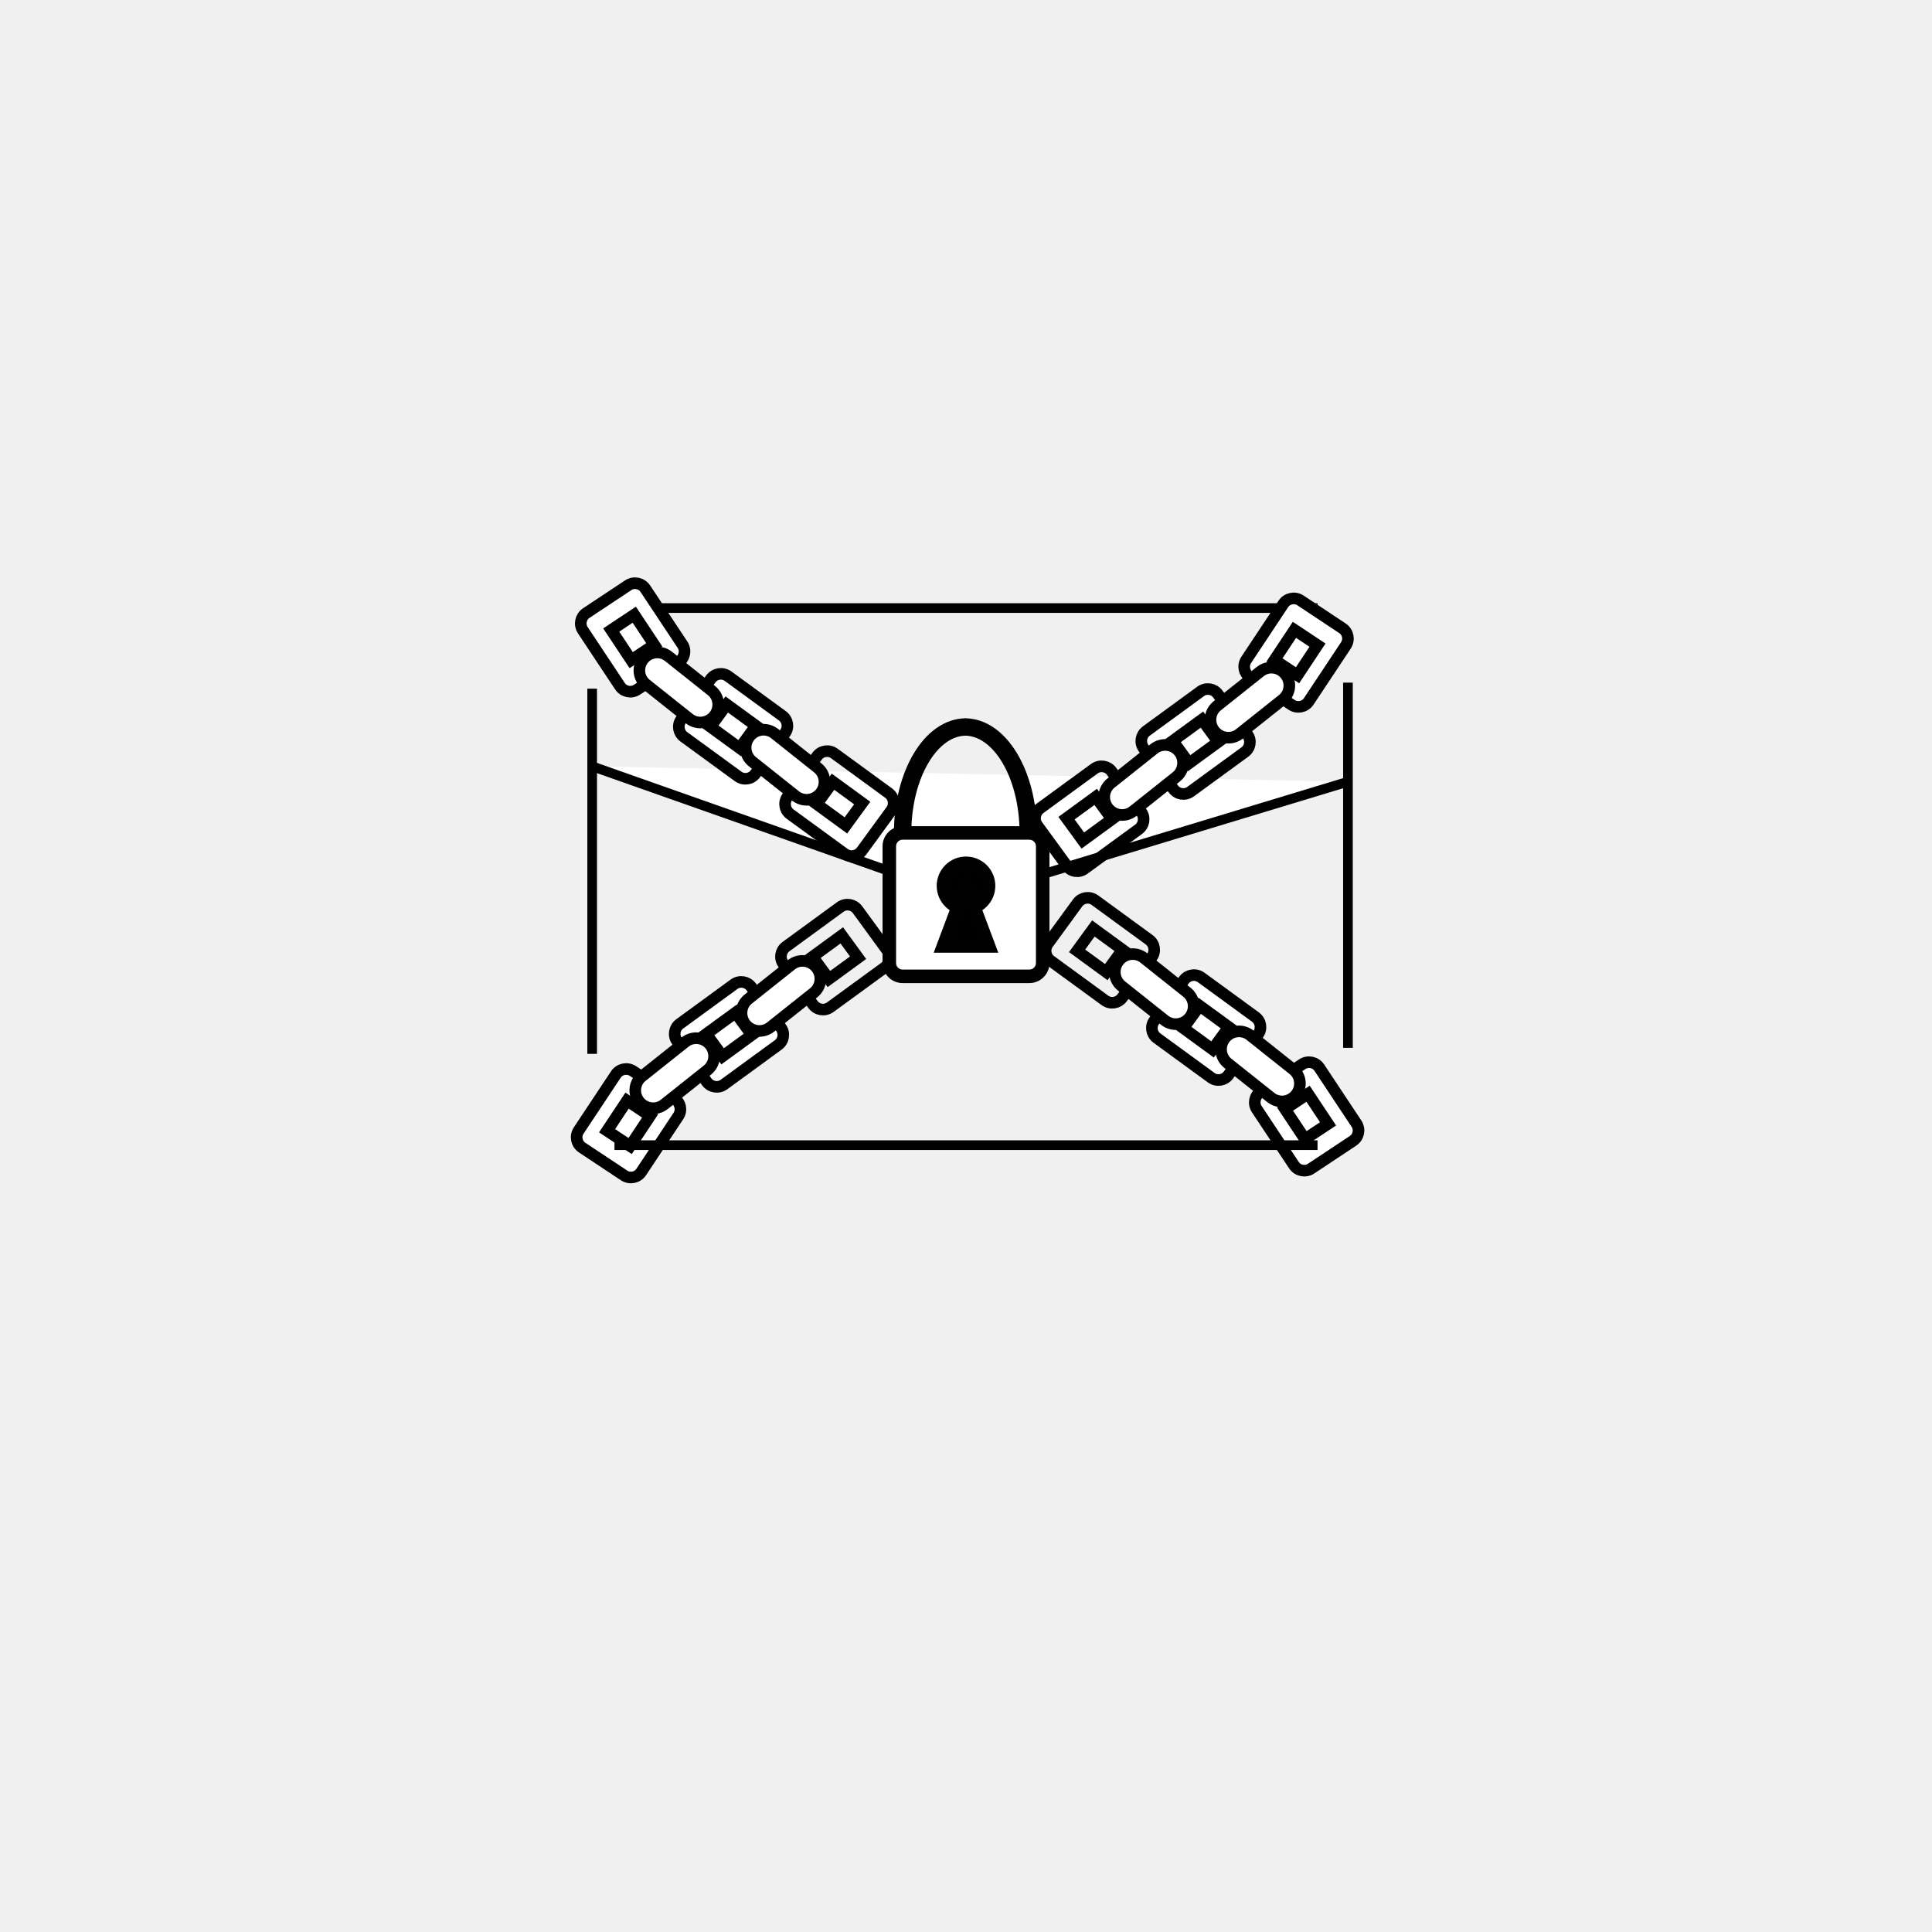
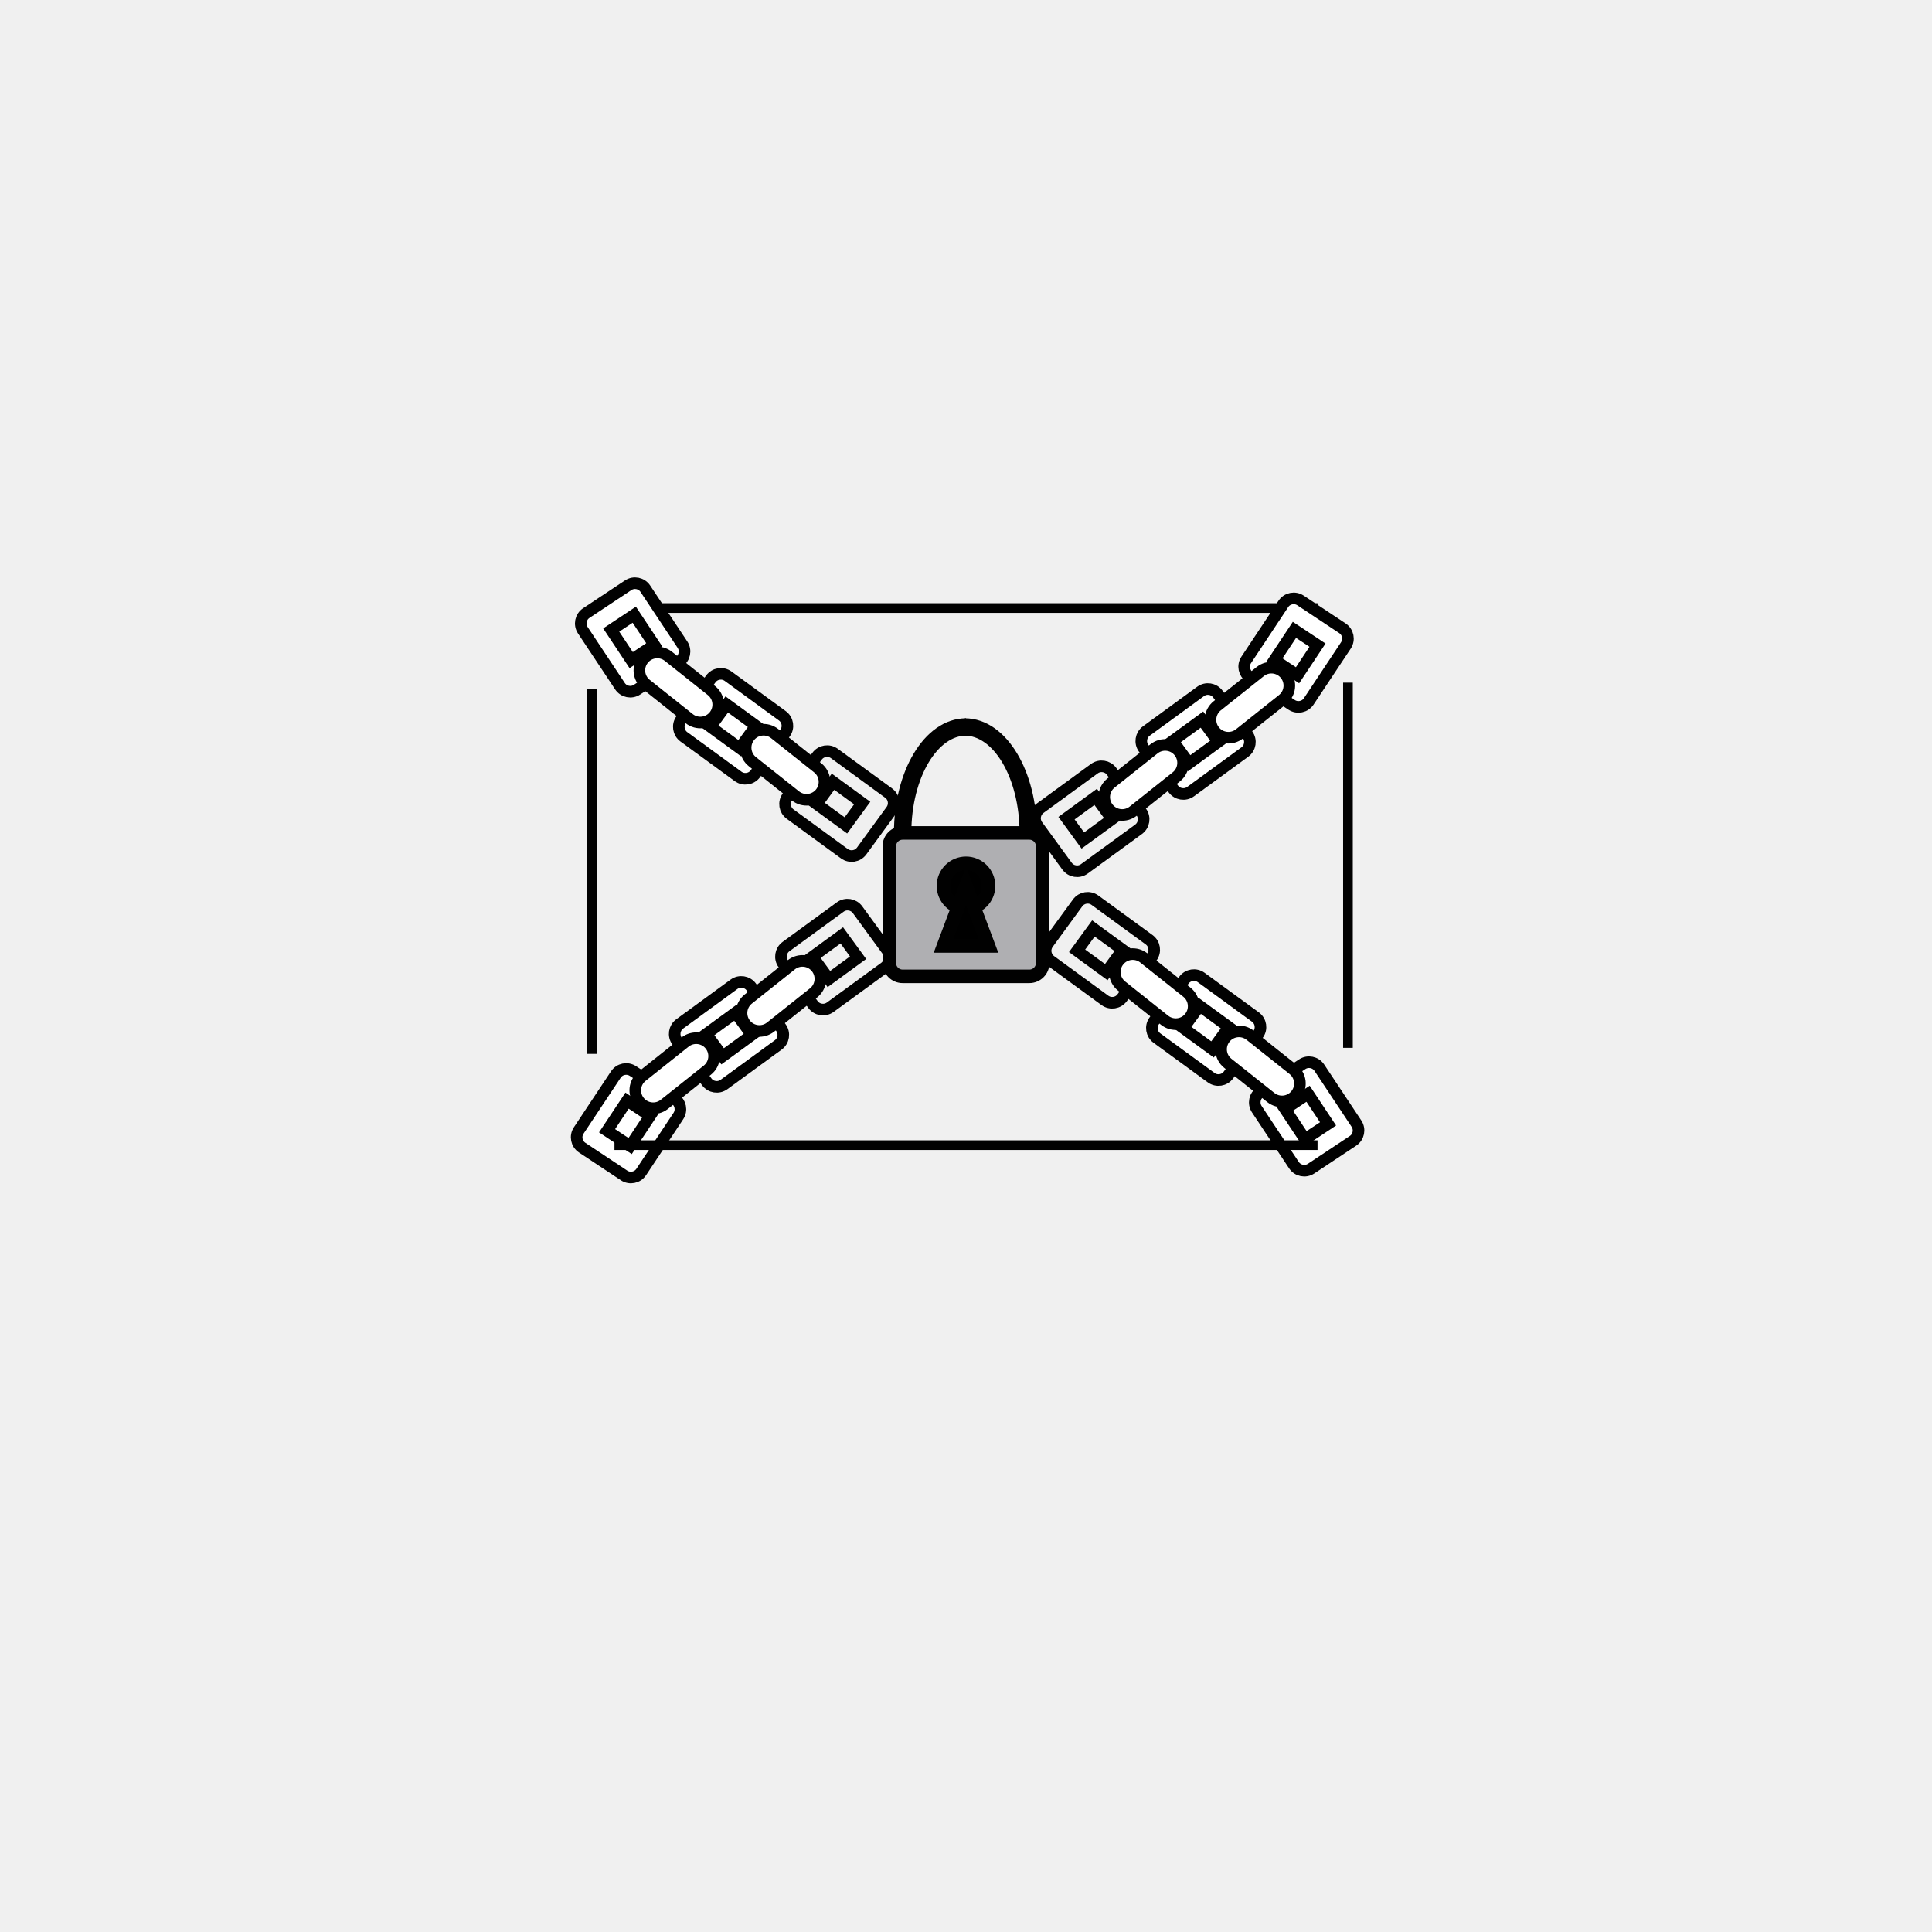
<svg xmlns="http://www.w3.org/2000/svg" version="1.1" id="Layer_2" x="0px" y="0px" width="1000px" height="1000px" viewBox="0 0 1000 1000" style="enable-background:new 0 0 1000 1000;" xml:space="preserve">
  <style type="text/css">

	.st0{fill:#FFFFFF;stroke:#010101;stroke-width:7;stroke-miterlimit:10;}
	.st1{fill:none;stroke:#010101;stroke-width:9;stroke-miterlimit:10;}
	.st2{fill:#FFFFFF;stroke:#010101;stroke-width:6;stroke-miterlimit:10;}
	.st3{font-family:'MyriadPro-Regular';}
	.st4{display:none;enable-background:new    ;}
	.st5{fill:#FFFFFF;stroke:#010101;stroke-width:5;stroke-miterlimit:10;}
- 	.st6{font-size:72;}
- 	.st7{stroke:#010101;stroke-width:7;stroke-miterlimit:10;}
- 	.st8{fill:none;stroke:#010101;stroke-width:6;stroke-miterlimit:10;}
+ 	.st6{fill:#AFAFB2;stroke:#010101;stroke-width:7;stroke-miterlimit:10;}
+ 	.st7{font-size:72;}
+ 	.st8{display:none;fill:#FFFFFF;stroke:#010101;stroke-width:5;stroke-miterlimit:10;}
+ 	.st9{stroke:#010101;stroke-width:7;stroke-miterlimit:10;}
+ 	.st10{fill:none;stroke:#010101;stroke-width:6;stroke-miterlimit:10;}

</style>
-   <text transform="matrix(1 0 0 1 461.9832 703.8977)" class="st4 st3 st6">3X</text>
+   <text transform="matrix(1 0 0 1 461.9832 703.8977)" class="st4 st3 st7">3X</text>
  <line class="st5" x1="318.047" y1="314.726" x2="681.952" y2="314.726" />
-   <polyline class="st5" points="306.5,396.644 499.421,464.705 697.696,404.615 " />
+   <polyline class="st8" points="306.5,396.644 499.421,464.705 697.696,404.615 " />
  <line class="st5" x1="306.5" y1="356.453" x2="306.5" y2="545.473" />
  <line class="st5" x1="697.696" y1="353.334" x2="697.696" y2="542.352" />
-   <path class="st0" d="M539.698,498.44c0,3.813-3.091,6.903-6.903,6.903h-65.59c-3.813,0-6.903-3.091-6.903-6.903v-60.411  c0-3.813,3.091-6.903,6.903-6.903h65.59c3.813,0,6.903,3.091,6.903,6.903V498.44z" />
+   <path class="st6" d="M539.698,498.44c0,3.813-3.091,6.903-6.903,6.903h-65.59c-3.813,0-6.903-3.091-6.903-6.903v-60.411  c0-3.813,3.091-6.903,6.903-6.903h65.59c3.813,0,6.903,3.091,6.903,6.903V498.44z" />
  <path class="st0" d="M467.205,431.125" />
  <path class="st0" d="M412.309,871.357" />
  <path class="st1" d="M467.205,431.125c0-30.313,14.668-54.841,32.795-54.841" />
  <path class="st1" d="M532.216,431.125c0-30.313-14.668-54.841-32.795-54.841" />
-   <circle class="st7" cx="500" cy="458.511" r="11.668" />
-   <polygon class="st7" points="500,458.511 488.332,489.625 511.668,489.625 " />
-   <path class="st8" d="M561.259,449.73c-2.86,2.088-6.873,1.461-8.961-1.4l-15.335-21.016c-2.088-2.861-1.461-6.873,1.399-8.96  l28.061-20.477c2.86-2.087,6.873-1.461,8.96,1.4l15.336,21.015c2.088,2.861,1.461,6.873-1.4,8.961L561.259,449.73z" />
-   <rect x="556.66" y="414.426" transform="matrix(0.5894 0.8078 -0.8078 0.5894 573.8081 -281.4755)" class="st8" width="14.323" height="18.704" />
+   <circle class="st9" cx="500" cy="458.511" r="11.668" />
+   <polygon class="st9" points="500,458.511 488.332,489.625 511.668,489.625 " />
+   <path class="st10" d="M561.259,449.73c-2.86,2.088-6.873,1.461-8.961-1.4l-15.335-21.016c-2.088-2.861-1.461-6.873,1.399-8.96  l28.061-20.477c2.86-2.087,6.873-1.461,8.96,1.4l15.336,21.015c2.088,2.861,1.461,6.873-1.4,8.961L561.259,449.73z" />
+   <rect x="556.66" y="414.426" transform="matrix(0.5894 0.8078 -0.8078 0.5894 573.8081 -281.4755)" class="st10" width="14.323" height="18.704" />
  <path class="st2" d="M616.259,409.73c-2.86,2.088-6.873,1.461-8.961-1.4l-15.335-21.016c-2.088-2.861-1.461-6.873,1.399-8.96  l28.061-20.477c2.86-2.087,6.873-1.461,8.96,1.4l15.336,21.015c2.088,2.861,1.461,6.873-1.4,8.961L616.259,409.73z" />
-   <rect x="611.66" y="374.426" transform="matrix(0.5894 0.8078 -0.8078 0.5894 564.0762 -342.3269)" class="st8" width="14.323" height="18.704" />
+   <rect x="611.66" y="374.426" transform="matrix(0.5894 0.8078 -0.8078 0.5894 564.0762 -342.3269)" class="st10" width="14.323" height="18.704" />
  <path class="st2" d="M586.591,419.818c-4.009,3.188-9.843,2.523-13.031-1.485l0,0c-3.188-4.008-2.522-9.843,1.486-13.031  l22.267-17.71c4.009-3.188,9.843-2.523,13.031,1.485l0,0c3.188,4.009,2.523,9.843-1.485,13.031L586.591,419.818z" />
  <path class="st2" d="M677.421,363.013c-1.957,2.951-5.938,3.756-8.89,1.799l-21.677-14.384c-2.952-1.958-3.757-5.938-1.799-8.889  l19.205-28.945c1.958-2.951,5.938-3.756,8.889-1.798l21.679,14.383c2.951,1.958,3.756,5.938,1.798,8.89L677.421,363.013z" />
-   <rect x="663.652" y="328.434" transform="matrix(0.8332 0.5529 -0.5529 0.8332 298.6378 -314.5754)" class="st8" width="14.322" height="18.703" />
+   <rect x="663.652" y="328.434" transform="matrix(0.8332 0.5529 -0.5529 0.8332 298.6378 -314.5754)" class="st10" width="14.322" height="18.703" />
  <path class="st2" d="M641.591,379.818c-4.009,3.188-9.843,2.523-13.031-1.485l0,0c-3.188-4.008-2.522-9.843,1.486-13.031  l22.267-17.71c4.009-3.188,9.843-2.523,13.031,1.485l0,0c3.188,4.009,2.523,9.843-1.485,13.031L641.591,379.818z" />
-   <path class="st8" d="M437.039,441.865c2.86,2.088,6.873,1.461,8.961-1.4l15.335-21.016c2.088-2.861,1.461-6.873-1.399-8.96  l-28.061-20.477c-2.86-2.087-6.873-1.461-8.96,1.4l-15.336,21.015c-2.088,2.861-1.461,6.873,1.4,8.961L437.039,441.865z" />
-   <rect x="427.315" y="406.561" transform="matrix(-0.5894 0.8078 -0.8078 -0.5894 1026.555 310.0991)" class="st8" width="14.323" height="18.704" />
+   <path class="st10" d="M437.039,441.865c2.86,2.088,6.873,1.461,8.961-1.4l15.335-21.016c2.088-2.861,1.461-6.873-1.399-8.96  l-28.061-20.477c-2.86-2.087-6.873-1.461-8.96,1.4l-15.336,21.015c-2.088,2.861-1.461,6.873,1.4,8.961L437.039,441.865z" />
+   <rect x="427.315" y="406.561" transform="matrix(-0.5894 0.8078 -0.8078 -0.5894 1026.555 310.0991)" class="st10" width="14.323" height="18.704" />
  <path class="st2" d="M382.039,401.865c2.86,2.088,6.873,1.461,8.961-1.4l15.335-21.016c2.088-2.861,1.461-6.873-1.399-8.96  l-28.061-20.477c-2.86-2.087-6.873-1.461-8.96,1.4l-15.336,21.015c-2.088,2.861-1.461,6.873,1.4,8.961L382.039,401.865z" />
-   <rect x="372.315" y="366.561" transform="matrix(-0.5894 0.8078 -0.8078 -0.5894 906.8226 290.9506)" class="st8" width="14.323" height="18.704" />
+   <rect x="372.315" y="366.561" transform="matrix(-0.5894 0.8078 -0.8078 -0.5894 906.8226 290.9506)" class="st10" width="14.323" height="18.704" />
  <path class="st2" d="M411.707,411.953c4.009,3.188,9.843,2.523,13.031-1.485l0,0c3.188-4.008,2.522-9.843-1.486-13.031  l-22.267-17.71c-4.009-3.188-9.843-2.523-13.031,1.485l0,0c-3.188,4.009-2.523,9.843,1.485,13.031L411.707,411.953z" />
  <path class="st2" d="M320.877,355.148c1.957,2.951,5.938,3.756,8.89,1.799l21.677-14.384c2.952-1.958,3.757-5.938,1.799-8.889  l-19.205-28.945c-1.958-2.951-5.938-3.756-8.889-1.798l-21.679,14.383c-2.951,1.958-3.756,5.938-1.798,8.89L320.877,355.148z" />
-   <rect x="320.323" y="320.569" transform="matrix(-0.8332 0.5529 -0.5529 -0.8332 782.7751 423.7493)" class="st8" width="14.322" height="18.703" />
+   <rect x="320.323" y="320.569" transform="matrix(-0.8332 0.5529 -0.5529 -0.8332 782.7751 423.7493)" class="st10" width="14.322" height="18.703" />
  <path class="st2" d="M356.707,371.953c4.009,3.188,9.843,2.523,13.031-1.485l0,0c3.188-4.008,2.522-9.843-1.486-13.031  l-22.267-17.71c-4.009-3.188-9.843-2.523-13.031,1.485l0,0c-3.188,4.009-2.523,9.843,1.485,13.031L356.707,371.953z" />
-   <path class="st8" d="M566.737,465.938c-2.86-2.088-6.873-1.461-8.961,1.4l-15.335,21.016c-2.088,2.861-1.461,6.873,1.399,8.96  l28.061,20.477c2.86,2.087,6.873,1.461,8.96-1.4l15.336-21.016c2.088-2.861,1.461-6.873-1.4-8.961L566.737,465.938z" />
-   <rect x="562.138" y="482.538" transform="matrix(0.5894 -0.8078 0.8078 0.5894 -163.6249 661.8303)" class="st8" width="14.323" height="18.704" />
+   <path class="st10" d="M566.737,465.938c-2.86-2.088-6.873-1.461-8.961,1.4l-15.335,21.016c-2.088,2.861-1.461,6.873,1.399,8.96  l28.061,20.477c2.86,2.087,6.873,1.461,8.96-1.4l15.336-21.016c2.088-2.861,1.461-6.873-1.4-8.961L566.737,465.938z" />
+   <rect x="562.138" y="482.538" transform="matrix(0.5894 -0.8078 0.8078 0.5894 -163.6249 661.8303)" class="st10" width="14.323" height="18.704" />
  <path class="st2" d="M621.737,505.938c-2.86-2.088-6.873-1.461-8.961,1.4l-15.335,21.016c-2.088,2.861-1.461,6.873,1.399,8.961  l28.061,20.477c2.86,2.087,6.873,1.461,8.96-1.4l15.336-21.016c2.088-2.861,1.461-6.873-1.4-8.961L621.737,505.938z" />
-   <rect x="617.138" y="522.538" transform="matrix(0.5894 -0.8078 0.8078 0.5894 -173.3528 722.6976)" class="st8" width="14.323" height="18.704" />
+   <rect x="617.138" y="522.538" transform="matrix(0.5894 -0.8078 0.8078 0.5894 -173.3528 722.6976)" class="st10" width="14.323" height="18.704" />
  <path class="st2" d="M592.069,495.85c-4.009-3.188-9.843-2.523-13.031,1.485l0,0c-3.188,4.009-2.522,9.843,1.486,13.03  l22.267,17.711c4.009,3.188,9.843,2.523,13.031-1.484l0,0c3.188-4.01,2.523-9.844-1.485-13.031L592.069,495.85z" />
  <path class="st2" d="M682.899,552.655c-1.957-2.951-5.938-3.756-8.89-1.799l-21.677,14.385c-2.952,1.958-3.757,5.938-1.799,8.889  l19.205,28.945c1.958,2.951,5.938,3.756,8.889,1.798l21.679-14.384c2.951-1.957,3.756-5.938,1.798-8.889L682.899,552.655z" />
-   <rect x="669.131" y="568.531" transform="matrix(0.8332 -0.5529 0.5529 0.8332 -206.7407 470.3071)" class="st8" width="14.322" height="18.704" />
+   <rect x="669.131" y="568.531" transform="matrix(0.8332 -0.5529 0.5529 0.8332 -206.7407 470.3071)" class="st10" width="14.322" height="18.704" />
  <path class="st2" d="M647.069,535.85c-4.009-3.188-9.843-2.523-13.031,1.485l0,0c-3.188,4.009-2.522,9.843,1.486,13.03  l22.267,17.711c4.009,3.188,9.843,2.523,13.031-1.484l0,0c3.188-4.01,2.523-9.844-1.485-13.031L647.069,535.85z" />
-   <path class="st8" d="M434.911,469.467c2.86-2.088,6.873-1.461,8.961,1.4l15.335,21.016c2.088,2.861,1.461,6.873-1.399,8.961  l-28.061,20.477c-2.86,2.087-6.873,1.461-8.96-1.4l-15.336-21.016c-2.088-2.861-1.461-6.873,1.4-8.961L434.911,469.467z" />
-   <rect x="425.187" y="486.068" transform="matrix(-0.5894 -0.8078 0.8078 -0.5894 286.9923 1136.697)" class="st8" width="14.323" height="18.704" />
+   <path class="st10" d="M434.911,469.467c2.86-2.088,6.873-1.461,8.961,1.4l15.335,21.016c2.088,2.861,1.461,6.873-1.399,8.961  l-28.061,20.477c-2.86,2.087-6.873,1.461-8.96-1.4l-15.336-21.016c-2.088-2.861-1.461-6.873,1.4-8.961L434.911,469.467z" />
+   <rect x="425.187" y="486.068" transform="matrix(-0.5894 -0.8078 0.8078 -0.5894 286.9923 1136.697)" class="st10" width="14.323" height="18.704" />
  <path class="st2" d="M379.911,509.467c2.86-2.088,6.873-1.461,8.961,1.4l15.335,21.016c2.088,2.861,1.461,6.873-1.399,8.961  l-28.061,20.477c-2.86,2.087-6.873,1.461-8.96-1.4l-15.336-21.016c-2.088-2.861-1.461-6.873,1.4-8.961L379.911,509.467z" />
-   <rect x="370.187" y="526.067" transform="matrix(-0.5894 -0.8078 0.8078 -0.5894 167.2482 1155.841)" class="st8" width="14.323" height="18.704" />
+   <rect x="370.187" y="526.067" transform="matrix(-0.5894 -0.8078 0.8078 -0.5894 167.2482 1155.841)" class="st10" width="14.323" height="18.704" />
  <path class="st2" d="M409.579,499.379c4.009-3.188,9.843-2.523,13.031,1.485l0,0c3.188,4.009,2.522,9.843-1.486,13.03  l-22.267,17.711c-4.009,3.188-9.843,2.523-13.031-1.484l0,0c-3.188-4.01-2.523-9.844,1.485-13.031L409.579,499.379z" />
  <path class="st2" d="M318.749,556.184c1.957-2.951,5.938-3.756,8.89-1.799l21.677,14.385c2.952,1.958,3.757,5.938,1.799,8.889  l-19.205,28.945c-1.958,2.951-5.938,3.756-8.889,1.798l-21.679-14.384c-2.951-1.957-3.756-5.938-1.798-8.889L318.749,556.184z" />
-   <rect x="318.195" y="572.06" transform="matrix(-0.8332 -0.5529 0.5529 -0.8332 274.9792 1245.76)" class="st8" width="14.322" height="18.704" />
+   <rect x="318.195" y="572.06" transform="matrix(-0.8332 -0.5529 0.5529 -0.8332 274.9792 1245.76)" class="st10" width="14.322" height="18.704" />
  <path class="st2" d="M354.579,539.379c4.009-3.188,9.843-2.523,13.031,1.485l0,0c3.188,4.009,2.522,9.843-1.486,13.03  l-22.267,17.711c-4.009,3.188-9.843,2.523-13.031-1.484l0,0c-3.188-4.01-2.523-9.844,1.485-13.031L354.579,539.379z" />
  <line class="st5" x1="318.047" y1="592.726" x2="681.952" y2="592.726" />
</svg>
